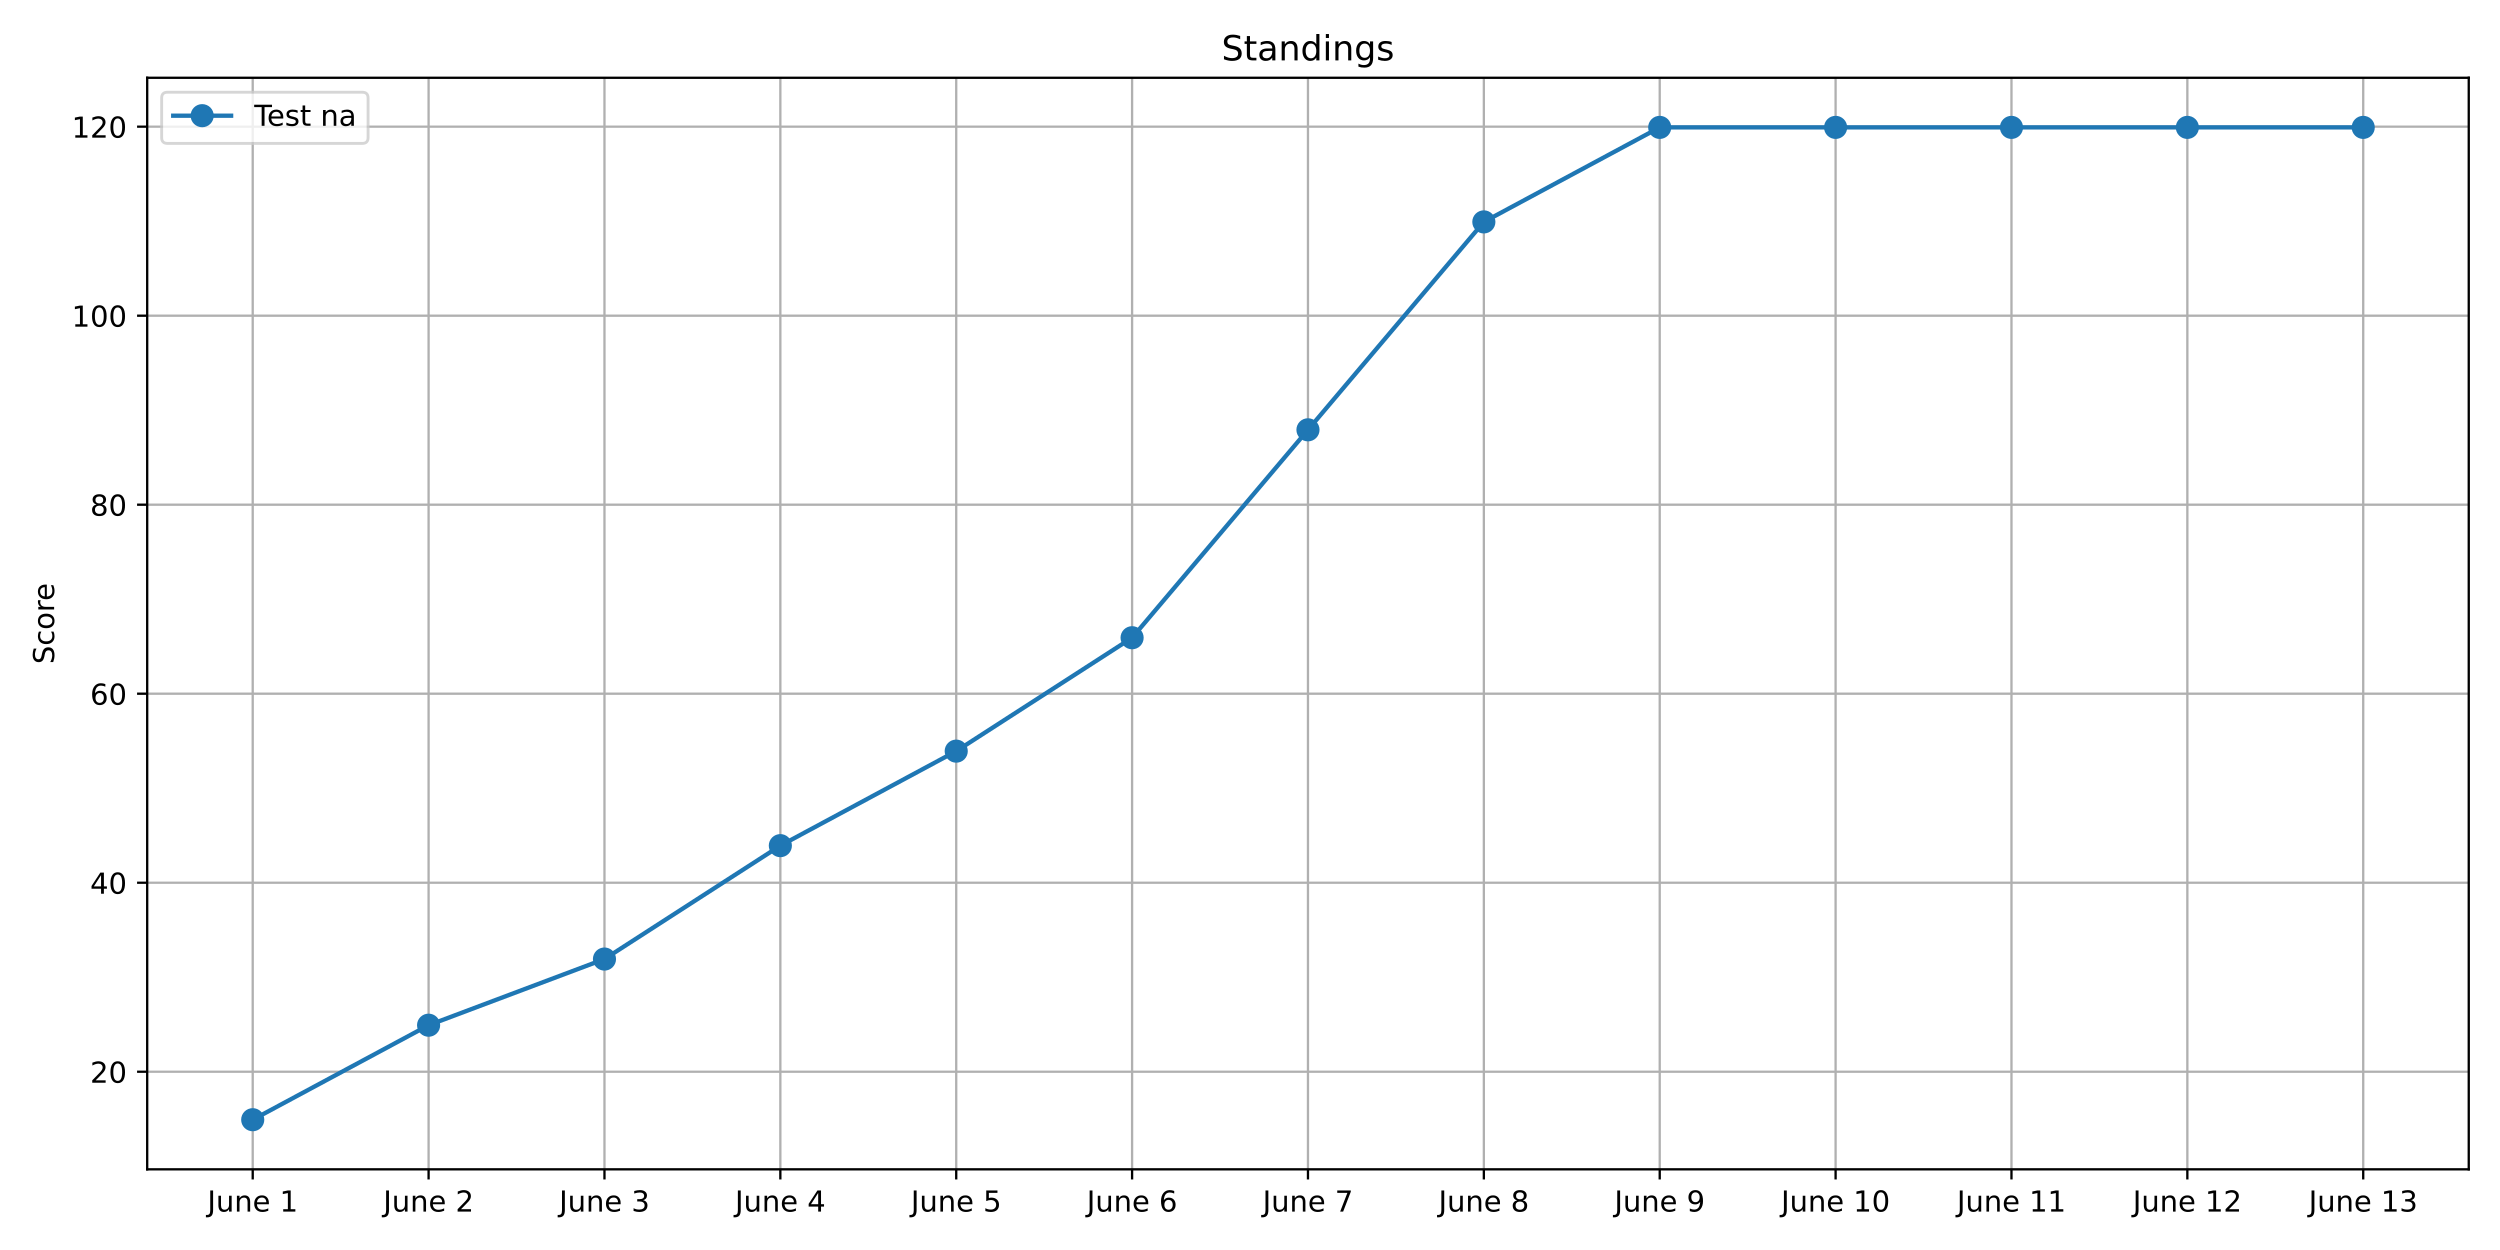
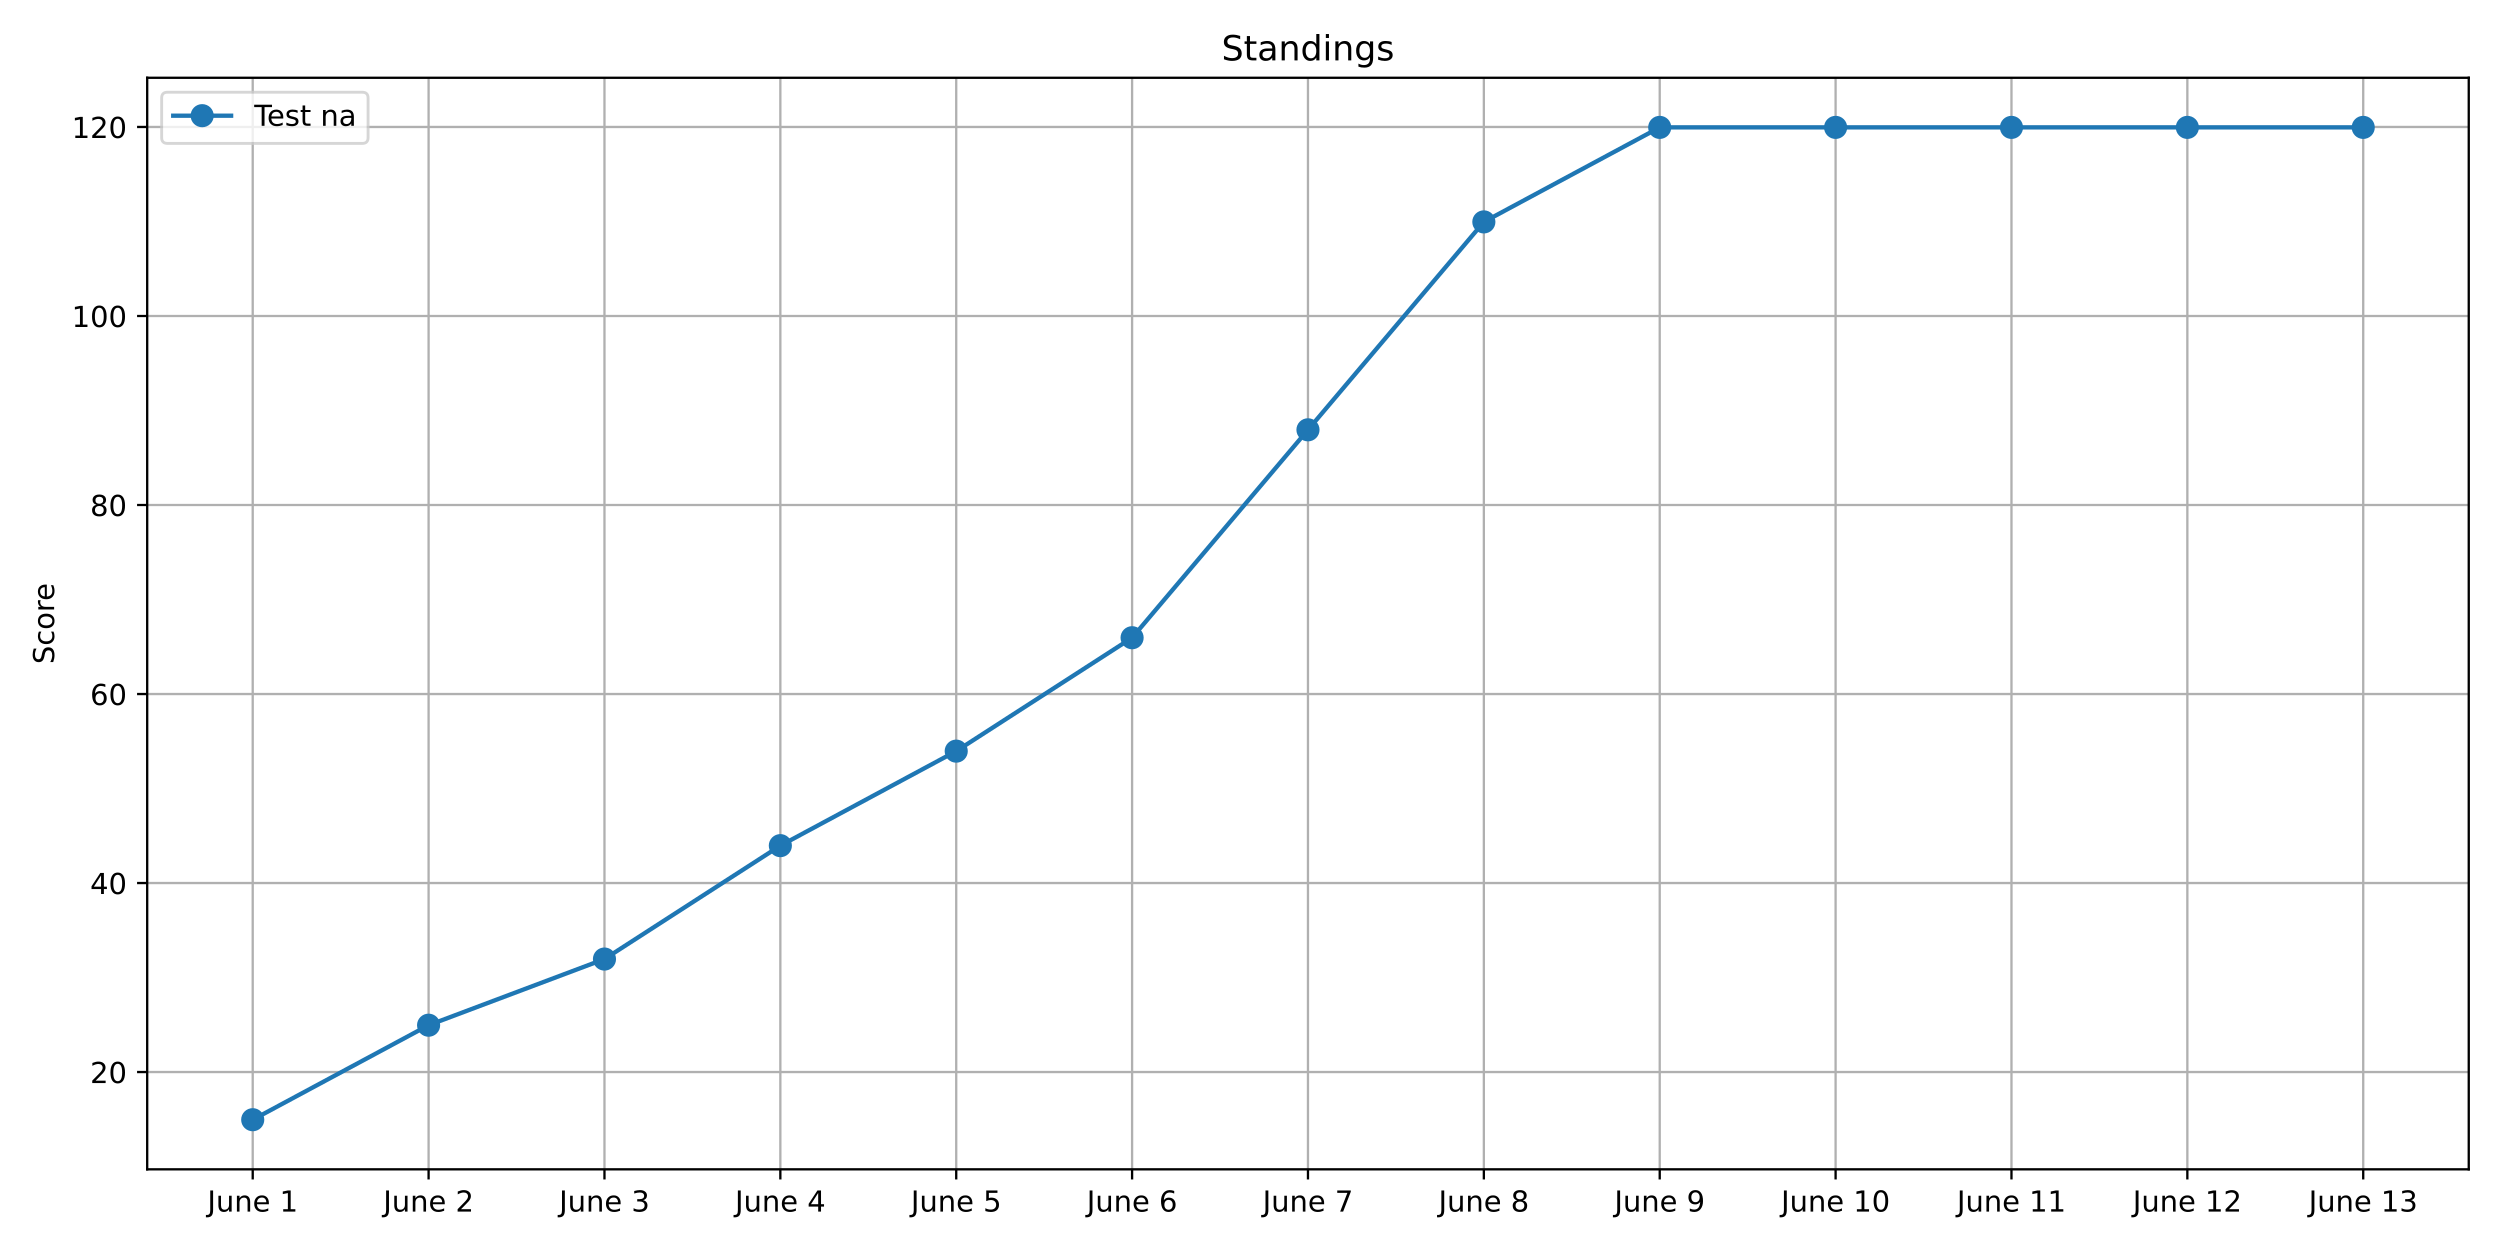
<svg xmlns="http://www.w3.org/2000/svg" xmlns:xlink="http://www.w3.org/1999/xlink" width="864pt" height="432pt" viewBox="0 0 864 432" version="1.1">
  <defs>
    <style type="text/css">*{stroke-linejoin: round; stroke-linecap: butt}</style>
  </defs>
  <g id="figure_1">
    <g id="patch_1">
      <path d="M 0 432  L 864 432  L 864 0  L 0 0  z " style="fill: #ffffff" />
    </g>
    <g id="axes_1">
      <g id="patch_2">
        <path d="M 50.87 404.12  L 853.2 404.12  L 853.2 26.88  L 50.87 26.88  z " style="fill: #ffffff" />
      </g>
      <g id="matplotlib.axis_1">
        <g id="xtick_1">
          <g id="line2d_1">
-             <path d="M 87.34 404.12  L 87.34 26.88  " clip-path="url(#pe05f215c64)" style="fill: none; stroke: #b0b0b0; stroke-width: 0.8; stroke-linecap: square" />
+             <path d="M 87.34 404.12  L 87.34 26.88  " clip-path="url(#pd1bcf8868e)" style="fill: none; stroke: #b0b0b0; stroke-width: 0.8; stroke-linecap: square" />
          </g>
          <g id="line2d_2">
            <defs>
-               <path id="m9236221143" d="M 0 0  L 0 3.5  " style="stroke: #000000; stroke-width: 0.8" />
+               <path id="mc93bcc3c33" d="M 0 0  L 0 3.5  " style="stroke: #000000; stroke-width: 0.8" />
            </defs>
            <g>
-               <use xlink:href="#m9236221143" x="87.34" y="404.12" style="stroke: #000000; stroke-width: 0.8" />
+               <use xlink:href="#mc93bcc3c33" x="87.34" y="404.12" style="stroke: #000000; stroke-width: 0.8" />
            </g>
          </g>
          <g id="text_1">
            <g transform="translate(71.68017 418.7184) scale(0.1 -0.1)">
              <defs>
                <path id="DejaVuSans-4a" d="M 628 4666  L 1259 4666  L 1259 325  Q 1259 -519 939 -900  Q 619 -1281 -91 -1281  L -331 -1281  L -331 -750  L -134 -750  Q 284 -750 456 -515  Q 628 -281 628 325  L 628 4666  z " transform="scale(0.015625)" />
                <path id="DejaVuSans-75" d="M 544 1381  L 544 3500  L 1119 3500  L 1119 1403  Q 1119 906 1312 657  Q 1506 409 1894 409  Q 2359 409 2629 706  Q 2900 1003 2900 1516  L 2900 3500  L 3475 3500  L 3475 0  L 2900 0  L 2900 538  Q 2691 219 2414 64  Q 2138 -91 1772 -91  Q 1169 -91 856 284  Q 544 659 544 1381  z M 1991 3584  L 1991 3584  z " transform="scale(0.015625)" />
                <path id="DejaVuSans-6e" d="M 3513 2113  L 3513 0  L 2938 0  L 2938 2094  Q 2938 2591 2744 2837  Q 2550 3084 2163 3084  Q 1697 3084 1428 2787  Q 1159 2491 1159 1978  L 1159 0  L 581 0  L 581 3500  L 1159 3500  L 1159 2956  Q 1366 3272 1645 3428  Q 1925 3584 2291 3584  Q 2894 3584 3203 3211  Q 3513 2838 3513 2113  z " transform="scale(0.015625)" />
                <path id="DejaVuSans-65" d="M 3597 1894  L 3597 1613  L 953 1613  Q 991 1019 1311 708  Q 1631 397 2203 397  Q 2534 397 2845 478  Q 3156 559 3463 722  L 3463 178  Q 3153 47 2828 -22  Q 2503 -91 2169 -91  Q 1331 -91 842 396  Q 353 884 353 1716  Q 353 2575 817 3079  Q 1281 3584 2069 3584  Q 2775 3584 3186 3129  Q 3597 2675 3597 1894  z M 3022 2063  Q 3016 2534 2758 2815  Q 2500 3097 2075 3097  Q 1594 3097 1305 2825  Q 1016 2553 972 2059  L 3022 2063  z " transform="scale(0.015625)" />
                <path id="DejaVuSans-20" transform="scale(0.015625)" />
                <path id="DejaVuSans-31" d="M 794 531  L 1825 531  L 1825 4091  L 703 3866  L 703 4441  L 1819 4666  L 2450 4666  L 2450 531  L 3481 531  L 3481 0  L 794 0  L 794 531  z " transform="scale(0.015625)" />
              </defs>
              <use xlink:href="#DejaVuSans-4a" />
              <use xlink:href="#DejaVuSans-75" x="29.492" />
              <use xlink:href="#DejaVuSans-6e" x="92.871" />
              <use xlink:href="#DejaVuSans-65" x="156.25" />
              <use xlink:href="#DejaVuSans-20" x="217.773" />
              <use xlink:href="#DejaVuSans-31" x="249.561" />
            </g>
          </g>
        </g>
        <g id="xtick_2">
          <g id="line2d_3">
-             <path d="M 148.122 404.12  L 148.122 26.88  " clip-path="url(#pe05f215c64)" style="fill: none; stroke: #b0b0b0; stroke-width: 0.8; stroke-linecap: square" />
+             <path d="M 148.122 404.12  L 148.122 26.88  " clip-path="url(#pd1bcf8868e)" style="fill: none; stroke: #b0b0b0; stroke-width: 0.8; stroke-linecap: square" />
          </g>
          <g id="line2d_4">
            <g>
-               <use xlink:href="#m9236221143" x="148.122" y="404.12" style="stroke: #000000; stroke-width: 0.8" />
+               <use xlink:href="#mc93bcc3c33" x="148.122" y="404.12" style="stroke: #000000; stroke-width: 0.8" />
            </g>
          </g>
          <g id="text_2">
            <g transform="translate(132.4627 418.7184) scale(0.1 -0.1)">
              <defs>
                <path id="DejaVuSans-32" d="M 1228 531  L 3431 531  L 3431 0  L 469 0  L 469 531  Q 828 903 1448 1529  Q 2069 2156 2228 2338  Q 2531 2678 2651 2914  Q 2772 3150 2772 3378  Q 2772 3750 2511 3984  Q 2250 4219 1831 4219  Q 1534 4219 1204 4116  Q 875 4013 500 3803  L 500 4441  Q 881 4594 1212 4672  Q 1544 4750 1819 4750  Q 2544 4750 2975 4387  Q 3406 4025 3406 3419  Q 3406 3131 3298 2873  Q 3191 2616 2906 2266  Q 2828 2175 2409 1742  Q 1991 1309 1228 531  z " transform="scale(0.015625)" />
              </defs>
              <use xlink:href="#DejaVuSans-4a" />
              <use xlink:href="#DejaVuSans-75" x="29.492" />
              <use xlink:href="#DejaVuSans-6e" x="92.871" />
              <use xlink:href="#DejaVuSans-65" x="156.25" />
              <use xlink:href="#DejaVuSans-20" x="217.773" />
              <use xlink:href="#DejaVuSans-32" x="249.561" />
            </g>
          </g>
        </g>
        <g id="xtick_3">
          <g id="line2d_5">
-             <path d="M 208.905 404.12  L 208.905 26.88  " clip-path="url(#pe05f215c64)" style="fill: none; stroke: #b0b0b0; stroke-width: 0.8; stroke-linecap: square" />
+             <path d="M 208.905 404.12  L 208.905 26.88  " clip-path="url(#pd1bcf8868e)" style="fill: none; stroke: #b0b0b0; stroke-width: 0.8; stroke-linecap: square" />
          </g>
          <g id="line2d_6">
            <g>
-               <use xlink:href="#m9236221143" x="208.905" y="404.12" style="stroke: #000000; stroke-width: 0.8" />
+               <use xlink:href="#mc93bcc3c33" x="208.905" y="404.12" style="stroke: #000000; stroke-width: 0.8" />
            </g>
          </g>
          <g id="text_3">
            <g transform="translate(193.2453 418.7184) scale(0.1 -0.1)">
              <defs>
                <path id="DejaVuSans-33" d="M 2597 2516  Q 3050 2419 3304 2112  Q 3559 1806 3559 1356  Q 3559 666 3084 287  Q 2609 -91 1734 -91  Q 1441 -91 1130 -33  Q 819 25 488 141  L 488 750  Q 750 597 1062 519  Q 1375 441 1716 441  Q 2309 441 2620 675  Q 2931 909 2931 1356  Q 2931 1769 2642 2001  Q 2353 2234 1838 2234  L 1294 2234  L 1294 2753  L 1863 2753  Q 2328 2753 2575 2939  Q 2822 3125 2822 3475  Q 2822 3834 2567 4026  Q 2313 4219 1838 4219  Q 1578 4219 1281 4162  Q 984 4106 628 3988  L 628 4550  Q 988 4650 1302 4700  Q 1616 4750 1894 4750  Q 2613 4750 3031 4423  Q 3450 4097 3450 3541  Q 3450 3153 3228 2886  Q 3006 2619 2597 2516  z " transform="scale(0.015625)" />
              </defs>
              <use xlink:href="#DejaVuSans-4a" />
              <use xlink:href="#DejaVuSans-75" x="29.492" />
              <use xlink:href="#DejaVuSans-6e" x="92.871" />
              <use xlink:href="#DejaVuSans-65" x="156.25" />
              <use xlink:href="#DejaVuSans-20" x="217.773" />
              <use xlink:href="#DejaVuSans-33" x="249.561" />
            </g>
          </g>
        </g>
        <g id="xtick_4">
          <g id="line2d_7">
-             <path d="M 269.687 404.12  L 269.687 26.88  " clip-path="url(#pe05f215c64)" style="fill: none; stroke: #b0b0b0; stroke-width: 0.8; stroke-linecap: square" />
+             <path d="M 269.687 404.12  L 269.687 26.88  " clip-path="url(#pd1bcf8868e)" style="fill: none; stroke: #b0b0b0; stroke-width: 0.8; stroke-linecap: square" />
          </g>
          <g id="line2d_8">
            <g>
-               <use xlink:href="#m9236221143" x="269.687" y="404.12" style="stroke: #000000; stroke-width: 0.8" />
+               <use xlink:href="#mc93bcc3c33" x="269.687" y="404.12" style="stroke: #000000; stroke-width: 0.8" />
            </g>
          </g>
          <g id="text_4">
            <g transform="translate(254.0279 418.7184) scale(0.1 -0.1)">
              <defs>
                <path id="DejaVuSans-34" d="M 2419 4116  L 825 1625  L 2419 1625  L 2419 4116  z M 2253 4666  L 3047 4666  L 3047 1625  L 3713 1625  L 3713 1100  L 3047 1100  L 3047 0  L 2419 0  L 2419 1100  L 313 1100  L 313 1709  L 2253 4666  z " transform="scale(0.015625)" />
              </defs>
              <use xlink:href="#DejaVuSans-4a" />
              <use xlink:href="#DejaVuSans-75" x="29.492" />
              <use xlink:href="#DejaVuSans-6e" x="92.871" />
              <use xlink:href="#DejaVuSans-65" x="156.25" />
              <use xlink:href="#DejaVuSans-20" x="217.773" />
              <use xlink:href="#DejaVuSans-34" x="249.561" />
            </g>
          </g>
        </g>
        <g id="xtick_5">
          <g id="line2d_9">
-             <path d="M 330.47 404.12  L 330.47 26.88  " clip-path="url(#pe05f215c64)" style="fill: none; stroke: #b0b0b0; stroke-width: 0.8; stroke-linecap: square" />
+             <path d="M 330.47 404.12  L 330.47 26.88  " clip-path="url(#pd1bcf8868e)" style="fill: none; stroke: #b0b0b0; stroke-width: 0.8; stroke-linecap: square" />
          </g>
          <g id="line2d_10">
            <g>
-               <use xlink:href="#m9236221143" x="330.47" y="404.12" style="stroke: #000000; stroke-width: 0.8" />
+               <use xlink:href="#mc93bcc3c33" x="330.47" y="404.12" style="stroke: #000000; stroke-width: 0.8" />
            </g>
          </g>
          <g id="text_5">
            <g transform="translate(314.8105 418.7184) scale(0.1 -0.1)">
              <defs>
                <path id="DejaVuSans-35" d="M 691 4666  L 3169 4666  L 3169 4134  L 1269 4134  L 1269 2991  Q 1406 3038 1543 3061  Q 1681 3084 1819 3084  Q 2600 3084 3056 2656  Q 3513 2228 3513 1497  Q 3513 744 3044 326  Q 2575 -91 1722 -91  Q 1428 -91 1123 -41  Q 819 9 494 109  L 494 744  Q 775 591 1075 516  Q 1375 441 1709 441  Q 2250 441 2565 725  Q 2881 1009 2881 1497  Q 2881 1984 2565 2268  Q 2250 2553 1709 2553  Q 1456 2553 1204 2497  Q 953 2441 691 2322  L 691 4666  z " transform="scale(0.015625)" />
              </defs>
              <use xlink:href="#DejaVuSans-4a" />
              <use xlink:href="#DejaVuSans-75" x="29.492" />
              <use xlink:href="#DejaVuSans-6e" x="92.871" />
              <use xlink:href="#DejaVuSans-65" x="156.25" />
              <use xlink:href="#DejaVuSans-20" x="217.773" />
              <use xlink:href="#DejaVuSans-35" x="249.561" />
            </g>
          </g>
        </g>
        <g id="xtick_6">
          <g id="line2d_11">
-             <path d="M 391.252 404.12  L 391.252 26.88  " clip-path="url(#pe05f215c64)" style="fill: none; stroke: #b0b0b0; stroke-width: 0.8; stroke-linecap: square" />
+             <path d="M 391.252 404.12  L 391.252 26.88  " clip-path="url(#pd1bcf8868e)" style="fill: none; stroke: #b0b0b0; stroke-width: 0.8; stroke-linecap: square" />
          </g>
          <g id="line2d_12">
            <g>
-               <use xlink:href="#m9236221143" x="391.252" y="404.12" style="stroke: #000000; stroke-width: 0.8" />
+               <use xlink:href="#mc93bcc3c33" x="391.252" y="404.12" style="stroke: #000000; stroke-width: 0.8" />
            </g>
          </g>
          <g id="text_6">
            <g transform="translate(375.593 418.7184) scale(0.1 -0.1)">
              <defs>
                <path id="DejaVuSans-36" d="M 2113 2584  Q 1688 2584 1439 2293  Q 1191 2003 1191 1497  Q 1191 994 1439 701  Q 1688 409 2113 409  Q 2538 409 2786 701  Q 3034 994 3034 1497  Q 3034 2003 2786 2293  Q 2538 2584 2113 2584  z M 3366 4563  L 3366 3988  Q 3128 4100 2886 4159  Q 2644 4219 2406 4219  Q 1781 4219 1451 3797  Q 1122 3375 1075 2522  Q 1259 2794 1537 2939  Q 1816 3084 2150 3084  Q 2853 3084 3261 2657  Q 3669 2231 3669 1497  Q 3669 778 3244 343  Q 2819 -91 2113 -91  Q 1303 -91 875 529  Q 447 1150 447 2328  Q 447 3434 972 4092  Q 1497 4750 2381 4750  Q 2619 4750 2861 4703  Q 3103 4656 3366 4563  z " transform="scale(0.015625)" />
              </defs>
              <use xlink:href="#DejaVuSans-4a" />
              <use xlink:href="#DejaVuSans-75" x="29.492" />
              <use xlink:href="#DejaVuSans-6e" x="92.871" />
              <use xlink:href="#DejaVuSans-65" x="156.25" />
              <use xlink:href="#DejaVuSans-20" x="217.773" />
              <use xlink:href="#DejaVuSans-36" x="249.561" />
            </g>
          </g>
        </g>
        <g id="xtick_7">
          <g id="line2d_13">
-             <path d="M 452.035 404.12  L 452.035 26.88  " clip-path="url(#pe05f215c64)" style="fill: none; stroke: #b0b0b0; stroke-width: 0.8; stroke-linecap: square" />
+             <path d="M 452.035 404.12  L 452.035 26.88  " clip-path="url(#pd1bcf8868e)" style="fill: none; stroke: #b0b0b0; stroke-width: 0.8; stroke-linecap: square" />
          </g>
          <g id="line2d_14">
            <g>
-               <use xlink:href="#m9236221143" x="452.035" y="404.12" style="stroke: #000000; stroke-width: 0.8" />
+               <use xlink:href="#mc93bcc3c33" x="452.035" y="404.12" style="stroke: #000000; stroke-width: 0.8" />
            </g>
          </g>
          <g id="text_7">
            <g transform="translate(436.3756 418.7184) scale(0.1 -0.1)">
              <defs>
                <path id="DejaVuSans-37" d="M 525 4666  L 3525 4666  L 3525 4397  L 1831 0  L 1172 0  L 2766 4134  L 525 4134  L 525 4666  z " transform="scale(0.015625)" />
              </defs>
              <use xlink:href="#DejaVuSans-4a" />
              <use xlink:href="#DejaVuSans-75" x="29.492" />
              <use xlink:href="#DejaVuSans-6e" x="92.871" />
              <use xlink:href="#DejaVuSans-65" x="156.25" />
              <use xlink:href="#DejaVuSans-20" x="217.773" />
              <use xlink:href="#DejaVuSans-37" x="249.561" />
            </g>
          </g>
        </g>
        <g id="xtick_8">
          <g id="line2d_15">
-             <path d="M 512.818 404.12  L 512.818 26.88  " clip-path="url(#pe05f215c64)" style="fill: none; stroke: #b0b0b0; stroke-width: 0.8; stroke-linecap: square" />
+             <path d="M 512.818 404.12  L 512.818 26.88  " clip-path="url(#pd1bcf8868e)" style="fill: none; stroke: #b0b0b0; stroke-width: 0.8; stroke-linecap: square" />
          </g>
          <g id="line2d_16">
            <g>
-               <use xlink:href="#m9236221143" x="512.818" y="404.12" style="stroke: #000000; stroke-width: 0.8" />
+               <use xlink:href="#mc93bcc3c33" x="512.818" y="404.12" style="stroke: #000000; stroke-width: 0.8" />
            </g>
          </g>
          <g id="text_8">
            <g transform="translate(497.1582 418.7184) scale(0.1 -0.1)">
              <defs>
                <path id="DejaVuSans-38" d="M 2034 2216  Q 1584 2216 1326 1975  Q 1069 1734 1069 1313  Q 1069 891 1326 650  Q 1584 409 2034 409  Q 2484 409 2743 651  Q 3003 894 3003 1313  Q 3003 1734 2745 1975  Q 2488 2216 2034 2216  z M 1403 2484  Q 997 2584 770 2862  Q 544 3141 544 3541  Q 544 4100 942 4425  Q 1341 4750 2034 4750  Q 2731 4750 3128 4425  Q 3525 4100 3525 3541  Q 3525 3141 3298 2862  Q 3072 2584 2669 2484  Q 3125 2378 3379 2068  Q 3634 1759 3634 1313  Q 3634 634 3220 271  Q 2806 -91 2034 -91  Q 1263 -91 848 271  Q 434 634 434 1313  Q 434 1759 690 2068  Q 947 2378 1403 2484  z M 1172 3481  Q 1172 3119 1398 2916  Q 1625 2713 2034 2713  Q 2441 2713 2670 2916  Q 2900 3119 2900 3481  Q 2900 3844 2670 4047  Q 2441 4250 2034 4250  Q 1625 4250 1398 4047  Q 1172 3844 1172 3481  z " transform="scale(0.015625)" />
              </defs>
              <use xlink:href="#DejaVuSans-4a" />
              <use xlink:href="#DejaVuSans-75" x="29.492" />
              <use xlink:href="#DejaVuSans-6e" x="92.871" />
              <use xlink:href="#DejaVuSans-65" x="156.25" />
              <use xlink:href="#DejaVuSans-20" x="217.773" />
              <use xlink:href="#DejaVuSans-38" x="249.561" />
            </g>
          </g>
        </g>
        <g id="xtick_9">
          <g id="line2d_17">
-             <path d="M 573.6 404.12  L 573.6 26.88  " clip-path="url(#pe05f215c64)" style="fill: none; stroke: #b0b0b0; stroke-width: 0.8; stroke-linecap: square" />
+             <path d="M 573.6 404.12  L 573.6 26.88  " clip-path="url(#pd1bcf8868e)" style="fill: none; stroke: #b0b0b0; stroke-width: 0.8; stroke-linecap: square" />
          </g>
          <g id="line2d_18">
            <g>
-               <use xlink:href="#m9236221143" x="573.6" y="404.12" style="stroke: #000000; stroke-width: 0.8" />
+               <use xlink:href="#mc93bcc3c33" x="573.6" y="404.12" style="stroke: #000000; stroke-width: 0.8" />
            </g>
          </g>
          <g id="text_9">
            <g transform="translate(557.9408 418.7184) scale(0.1 -0.1)">
              <defs>
                <path id="DejaVuSans-39" d="M 703 97  L 703 672  Q 941 559 1184 500  Q 1428 441 1663 441  Q 2288 441 2617 861  Q 2947 1281 2994 2138  Q 2813 1869 2534 1725  Q 2256 1581 1919 1581  Q 1219 1581 811 2004  Q 403 2428 403 3163  Q 403 3881 828 4315  Q 1253 4750 1959 4750  Q 2769 4750 3195 4129  Q 3622 3509 3622 2328  Q 3622 1225 3098 567  Q 2575 -91 1691 -91  Q 1453 -91 1209 -44  Q 966 3 703 97  z M 1959 2075  Q 2384 2075 2632 2365  Q 2881 2656 2881 3163  Q 2881 3666 2632 3958  Q 2384 4250 1959 4250  Q 1534 4250 1286 3958  Q 1038 3666 1038 3163  Q 1038 2656 1286 2365  Q 1534 2075 1959 2075  z " transform="scale(0.015625)" />
              </defs>
              <use xlink:href="#DejaVuSans-4a" />
              <use xlink:href="#DejaVuSans-75" x="29.492" />
              <use xlink:href="#DejaVuSans-6e" x="92.871" />
              <use xlink:href="#DejaVuSans-65" x="156.25" />
              <use xlink:href="#DejaVuSans-20" x="217.773" />
              <use xlink:href="#DejaVuSans-39" x="249.561" />
            </g>
          </g>
        </g>
        <g id="xtick_10">
          <g id="line2d_19">
-             <path d="M 634.383 404.12  L 634.383 26.88  " clip-path="url(#pe05f215c64)" style="fill: none; stroke: #b0b0b0; stroke-width: 0.8; stroke-linecap: square" />
+             <path d="M 634.383 404.12  L 634.383 26.88  " clip-path="url(#pd1bcf8868e)" style="fill: none; stroke: #b0b0b0; stroke-width: 0.8; stroke-linecap: square" />
          </g>
          <g id="line2d_20">
            <g>
-               <use xlink:href="#m9236221143" x="634.383" y="404.12" style="stroke: #000000; stroke-width: 0.8" />
+               <use xlink:href="#mc93bcc3c33" x="634.383" y="404.12" style="stroke: #000000; stroke-width: 0.8" />
            </g>
          </g>
          <g id="text_10">
            <g transform="translate(615.5421 418.7184) scale(0.1 -0.1)">
              <defs>
                <path id="DejaVuSans-30" d="M 2034 4250  Q 1547 4250 1301 3770  Q 1056 3291 1056 2328  Q 1056 1369 1301 889  Q 1547 409 2034 409  Q 2525 409 2770 889  Q 3016 1369 3016 2328  Q 3016 3291 2770 3770  Q 2525 4250 2034 4250  z M 2034 4750  Q 2819 4750 3233 4129  Q 3647 3509 3647 2328  Q 3647 1150 3233 529  Q 2819 -91 2034 -91  Q 1250 -91 836 529  Q 422 1150 422 2328  Q 422 3509 836 4129  Q 1250 4750 2034 4750  z " transform="scale(0.015625)" />
              </defs>
              <use xlink:href="#DejaVuSans-4a" />
              <use xlink:href="#DejaVuSans-75" x="29.492" />
              <use xlink:href="#DejaVuSans-6e" x="92.871" />
              <use xlink:href="#DejaVuSans-65" x="156.25" />
              <use xlink:href="#DejaVuSans-20" x="217.773" />
              <use xlink:href="#DejaVuSans-31" x="249.561" />
              <use xlink:href="#DejaVuSans-30" x="313.184" />
            </g>
          </g>
        </g>
        <g id="xtick_11">
          <g id="line2d_21">
-             <path d="M 695.165 404.12  L 695.165 26.88  " clip-path="url(#pe05f215c64)" style="fill: none; stroke: #b0b0b0; stroke-width: 0.8; stroke-linecap: square" />
+             <path d="M 695.165 404.12  L 695.165 26.88  " clip-path="url(#pd1bcf8868e)" style="fill: none; stroke: #b0b0b0; stroke-width: 0.8; stroke-linecap: square" />
          </g>
          <g id="line2d_22">
            <g>
-               <use xlink:href="#m9236221143" x="695.165" y="404.12" style="stroke: #000000; stroke-width: 0.8" />
+               <use xlink:href="#mc93bcc3c33" x="695.165" y="404.12" style="stroke: #000000; stroke-width: 0.8" />
            </g>
          </g>
          <g id="text_11">
            <g transform="translate(676.3247 418.7184) scale(0.1 -0.1)">
              <use xlink:href="#DejaVuSans-4a" />
              <use xlink:href="#DejaVuSans-75" x="29.492" />
              <use xlink:href="#DejaVuSans-6e" x="92.871" />
              <use xlink:href="#DejaVuSans-65" x="156.25" />
              <use xlink:href="#DejaVuSans-20" x="217.773" />
              <use xlink:href="#DejaVuSans-31" x="249.561" />
              <use xlink:href="#DejaVuSans-31" x="313.184" />
            </g>
          </g>
        </g>
        <g id="xtick_12">
          <g id="line2d_23">
-             <path d="M 755.948 404.12  L 755.948 26.88  " clip-path="url(#pe05f215c64)" style="fill: none; stroke: #b0b0b0; stroke-width: 0.8; stroke-linecap: square" />
+             <path d="M 755.948 404.12  L 755.948 26.88  " clip-path="url(#pd1bcf8868e)" style="fill: none; stroke: #b0b0b0; stroke-width: 0.8; stroke-linecap: square" />
          </g>
          <g id="line2d_24">
            <g>
-               <use xlink:href="#m9236221143" x="755.948" y="404.12" style="stroke: #000000; stroke-width: 0.8" />
+               <use xlink:href="#mc93bcc3c33" x="755.948" y="404.12" style="stroke: #000000; stroke-width: 0.8" />
            </g>
          </g>
          <g id="text_12">
            <g transform="translate(737.1073 418.7184) scale(0.1 -0.1)">
              <use xlink:href="#DejaVuSans-4a" />
              <use xlink:href="#DejaVuSans-75" x="29.492" />
              <use xlink:href="#DejaVuSans-6e" x="92.871" />
              <use xlink:href="#DejaVuSans-65" x="156.25" />
              <use xlink:href="#DejaVuSans-20" x="217.773" />
              <use xlink:href="#DejaVuSans-31" x="249.561" />
              <use xlink:href="#DejaVuSans-32" x="313.184" />
            </g>
          </g>
        </g>
        <g id="xtick_13">
          <g id="line2d_25">
-             <path d="M 816.73 404.12  L 816.73 26.88  " clip-path="url(#pe05f215c64)" style="fill: none; stroke: #b0b0b0; stroke-width: 0.8; stroke-linecap: square" />
+             <path d="M 816.73 404.12  L 816.73 26.88  " clip-path="url(#pd1bcf8868e)" style="fill: none; stroke: #b0b0b0; stroke-width: 0.8; stroke-linecap: square" />
          </g>
          <g id="line2d_26">
            <g>
-               <use xlink:href="#m9236221143" x="816.73" y="404.12" style="stroke: #000000; stroke-width: 0.8" />
+               <use xlink:href="#mc93bcc3c33" x="816.73" y="404.12" style="stroke: #000000; stroke-width: 0.8" />
            </g>
          </g>
          <g id="text_13">
            <g transform="translate(797.8898 418.7184) scale(0.1 -0.1)">
              <use xlink:href="#DejaVuSans-4a" />
              <use xlink:href="#DejaVuSans-75" x="29.492" />
              <use xlink:href="#DejaVuSans-6e" x="92.871" />
              <use xlink:href="#DejaVuSans-65" x="156.25" />
              <use xlink:href="#DejaVuSans-20" x="217.773" />
              <use xlink:href="#DejaVuSans-31" x="249.561" />
              <use xlink:href="#DejaVuSans-33" x="313.184" />
            </g>
          </g>
        </g>
      </g>
      <g id="matplotlib.axis_2">
        <g id="ytick_1">
          <g id="line2d_27">
-             <path d="M 50.87 370.394  L 853.2 370.394  " clip-path="url(#pe05f215c64)" style="fill: none; stroke: #b0b0b0; stroke-width: 0.8; stroke-linecap: square" />
+             <path d="M 50.87 370.5  L 853.2 370.5  " clip-path="url(#pd1bcf8868e)" style="fill: none; stroke: #b0b0b0; stroke-width: 0.8; stroke-linecap: square" />
          </g>
          <g id="line2d_28">
            <defs>
-               <path id="m6eb325d5ad" d="M 0 0  L -3.5 0  " style="stroke: #000000; stroke-width: 0.8" />
+               <path id="mb11e07a86c" d="M 0 0  L -3.5 0  " style="stroke: #000000; stroke-width: 0.8" />
            </defs>
            <g>
-               <use xlink:href="#m6eb325d5ad" x="50.87" y="370.394" style="stroke: #000000; stroke-width: 0.8" />
+               <use xlink:href="#mb11e07a86c" x="50.87" y="370.5" style="stroke: #000000; stroke-width: 0.8" />
            </g>
          </g>
          <g id="text_14">
-             <g transform="translate(31.145 374.1929) scale(0.1 -0.1)">
+             <g transform="translate(31.145 374.2995) scale(0.1 -0.1)">
              <use xlink:href="#DejaVuSans-32" />
              <use xlink:href="#DejaVuSans-30" x="63.623" />
            </g>
          </g>
        </g>
        <g id="ytick_2">
          <g id="line2d_29">
-             <path d="M 50.87 305.071  L 853.2 305.071  " clip-path="url(#pe05f215c64)" style="fill: none; stroke: #b0b0b0; stroke-width: 0.8; stroke-linecap: square" />
+             <path d="M 50.87 305.177  L 853.2 305.177  " clip-path="url(#pd1bcf8868e)" style="fill: none; stroke: #b0b0b0; stroke-width: 0.8; stroke-linecap: square" />
          </g>
          <g id="line2d_30">
            <g>
-               <use xlink:href="#m6eb325d5ad" x="50.87" y="305.071" style="stroke: #000000; stroke-width: 0.8" />
+               <use xlink:href="#mb11e07a86c" x="50.87" y="305.177" style="stroke: #000000; stroke-width: 0.8" />
            </g>
          </g>
          <g id="text_15">
-             <g transform="translate(31.145 308.87) scale(0.1 -0.1)">
+             <g transform="translate(31.145 308.9765) scale(0.1 -0.1)">
              <use xlink:href="#DejaVuSans-34" />
              <use xlink:href="#DejaVuSans-30" x="63.623" />
            </g>
          </g>
        </g>
        <g id="ytick_3">
          <g id="line2d_31">
-             <path d="M 50.87 239.748  L 853.2 239.748  " clip-path="url(#pe05f215c64)" style="fill: none; stroke: #b0b0b0; stroke-width: 0.8; stroke-linecap: square" />
+             <path d="M 50.87 239.854  L 853.2 239.854  " clip-path="url(#pd1bcf8868e)" style="fill: none; stroke: #b0b0b0; stroke-width: 0.8; stroke-linecap: square" />
          </g>
          <g id="line2d_32">
            <g>
-               <use xlink:href="#m6eb325d5ad" x="50.87" y="239.748" style="stroke: #000000; stroke-width: 0.8" />
+               <use xlink:href="#mb11e07a86c" x="50.87" y="239.854" style="stroke: #000000; stroke-width: 0.8" />
            </g>
          </g>
          <g id="text_16">
-             <g transform="translate(31.145 243.547) scale(0.1 -0.1)">
+             <g transform="translate(31.145 243.6536) scale(0.1 -0.1)">
              <use xlink:href="#DejaVuSans-36" />
              <use xlink:href="#DejaVuSans-30" x="63.623" />
            </g>
          </g>
        </g>
        <g id="ytick_4">
          <g id="line2d_33">
-             <path d="M 50.87 174.425  L 853.2 174.425  " clip-path="url(#pe05f215c64)" style="fill: none; stroke: #b0b0b0; stroke-width: 0.8; stroke-linecap: square" />
+             <path d="M 50.87 174.531  L 853.2 174.531  " clip-path="url(#pd1bcf8868e)" style="fill: none; stroke: #b0b0b0; stroke-width: 0.8; stroke-linecap: square" />
          </g>
          <g id="line2d_34">
            <g>
-               <use xlink:href="#m6eb325d5ad" x="50.87" y="174.425" style="stroke: #000000; stroke-width: 0.8" />
+               <use xlink:href="#mb11e07a86c" x="50.87" y="174.531" style="stroke: #000000; stroke-width: 0.8" />
            </g>
          </g>
          <g id="text_17">
-             <g transform="translate(31.145 178.2241) scale(0.1 -0.1)">
+             <g transform="translate(31.145 178.3306) scale(0.1 -0.1)">
              <use xlink:href="#DejaVuSans-38" />
              <use xlink:href="#DejaVuSans-30" x="63.623" />
            </g>
          </g>
        </g>
        <g id="ytick_5">
          <g id="line2d_35">
-             <path d="M 50.87 109.102  L 853.2 109.102  " clip-path="url(#pe05f215c64)" style="fill: none; stroke: #b0b0b0; stroke-width: 0.8; stroke-linecap: square" />
+             <path d="M 50.87 109.208  L 853.2 109.208  " clip-path="url(#pd1bcf8868e)" style="fill: none; stroke: #b0b0b0; stroke-width: 0.8; stroke-linecap: square" />
          </g>
          <g id="line2d_36">
            <g>
-               <use xlink:href="#m6eb325d5ad" x="50.87" y="109.102" style="stroke: #000000; stroke-width: 0.8" />
+               <use xlink:href="#mb11e07a86c" x="50.87" y="109.208" style="stroke: #000000; stroke-width: 0.8" />
            </g>
          </g>
          <g id="text_18">
-             <g transform="translate(24.7825 112.9011) scale(0.1 -0.1)">
+             <g transform="translate(24.7825 113.0077) scale(0.1 -0.1)">
              <use xlink:href="#DejaVuSans-31" />
              <use xlink:href="#DejaVuSans-30" x="63.623" />
              <use xlink:href="#DejaVuSans-30" x="127.246" />
            </g>
          </g>
        </g>
        <g id="ytick_6">
          <g id="line2d_37">
-             <path d="M 50.87 43.779  L 853.2 43.779  " clip-path="url(#pe05f215c64)" style="fill: none; stroke: #b0b0b0; stroke-width: 0.8; stroke-linecap: square" />
+             <path d="M 50.87 43.886  L 853.2 43.886  " clip-path="url(#pd1bcf8868e)" style="fill: none; stroke: #b0b0b0; stroke-width: 0.8; stroke-linecap: square" />
          </g>
          <g id="line2d_38">
            <g>
-               <use xlink:href="#m6eb325d5ad" x="50.87" y="43.779" style="stroke: #000000; stroke-width: 0.8" />
+               <use xlink:href="#mb11e07a86c" x="50.87" y="43.886" style="stroke: #000000; stroke-width: 0.8" />
            </g>
          </g>
          <g id="text_19">
-             <g transform="translate(24.7825 47.57818) scale(0.1 -0.1)">
+             <g transform="translate(24.7825 47.68474) scale(0.1 -0.1)">
              <use xlink:href="#DejaVuSans-31" />
              <use xlink:href="#DejaVuSans-32" x="63.623" />
              <use xlink:href="#DejaVuSans-30" x="127.246" />
            </g>
          </g>
        </g>
        <g id="text_20">
          <g transform="translate(18.70281 229.5023) rotate(-90) scale(0.1 -0.1)">
            <defs>
              <path id="DejaVuSans-53" d="M 3425 4513  L 3425 3897  Q 3066 4069 2747 4153  Q 2428 4238 2131 4238  Q 1616 4238 1336 4038  Q 1056 3838 1056 3469  Q 1056 3159 1242 3001  Q 1428 2844 1947 2747  L 2328 2669  Q 3034 2534 3370 2195  Q 3706 1856 3706 1288  Q 3706 609 3251 259  Q 2797 -91 1919 -91  Q 1588 -91 1214 -16  Q 841 59 441 206  L 441 856  Q 825 641 1194 531  Q 1563 422 1919 422  Q 2459 422 2753 634  Q 3047 847 3047 1241  Q 3047 1584 2836 1778  Q 2625 1972 2144 2069  L 1759 2144  Q 1053 2284 737 2584  Q 422 2884 422 3419  Q 422 4038 858 4394  Q 1294 4750 2059 4750  Q 2388 4750 2728 4690  Q 3069 4631 3425 4513  z " transform="scale(0.015625)" />
              <path id="DejaVuSans-63" d="M 3122 3366  L 3122 2828  Q 2878 2963 2633 3030  Q 2388 3097 2138 3097  Q 1578 3097 1268 2742  Q 959 2388 959 1747  Q 959 1106 1268 751  Q 1578 397 2138 397  Q 2388 397 2633 464  Q 2878 531 3122 666  L 3122 134  Q 2881 22 2623 -34  Q 2366 -91 2075 -91  Q 1284 -91 818 406  Q 353 903 353 1747  Q 353 2603 823 3093  Q 1294 3584 2113 3584  Q 2378 3584 2631 3529  Q 2884 3475 3122 3366  z " transform="scale(0.015625)" />
              <path id="DejaVuSans-6f" d="M 1959 3097  Q 1497 3097 1228 2736  Q 959 2375 959 1747  Q 959 1119 1226 758  Q 1494 397 1959 397  Q 2419 397 2687 759  Q 2956 1122 2956 1747  Q 2956 2369 2687 2733  Q 2419 3097 1959 3097  z M 1959 3584  Q 2709 3584 3137 3096  Q 3566 2609 3566 1747  Q 3566 888 3137 398  Q 2709 -91 1959 -91  Q 1206 -91 779 398  Q 353 888 353 1747  Q 353 2609 779 3096  Q 1206 3584 1959 3584  z " transform="scale(0.015625)" />
              <path id="DejaVuSans-72" d="M 2631 2963  Q 2534 3019 2420 3045  Q 2306 3072 2169 3072  Q 1681 3072 1420 2755  Q 1159 2438 1159 1844  L 1159 0  L 581 0  L 581 3500  L 1159 3500  L 1159 2956  Q 1341 3275 1631 3429  Q 1922 3584 2338 3584  Q 2397 3584 2469 3576  Q 2541 3569 2628 3553  L 2631 2963  z " transform="scale(0.015625)" />
            </defs>
            <use xlink:href="#DejaVuSans-53" />
            <use xlink:href="#DejaVuSans-63" x="63.477" />
            <use xlink:href="#DejaVuSans-6f" x="118.457" />
            <use xlink:href="#DejaVuSans-72" x="179.639" />
            <use xlink:href="#DejaVuSans-65" x="218.502" />
          </g>
        </g>
      </g>
      <g id="line2d_39">
-         <path d="M 87.34 386.973  L 148.122 354.311  L 208.905 331.448  L 269.687 292.254  L 330.47 259.593  L 391.252 220.399  L 452.035 148.544  L 512.818 76.689  L 573.6 44.027  L 634.383 44.027  L 695.165 44.027  L 755.948 44.027  L 816.73 44.027  " clip-path="url(#pe05f215c64)" style="fill: none; stroke: #1f77b4; stroke-width: 1.5; stroke-linecap: square" />
+         <path d="M 87.34 386.973  L 148.122 354.311  L 208.905 331.448  L 269.687 292.254  L 330.47 259.593  L 391.252 220.399  L 452.035 148.544  L 512.818 76.689  L 573.6 44.027  L 634.383 44.027  L 695.165 44.027  L 755.948 44.027  L 816.73 44.027  " clip-path="url(#pd1bcf8868e)" style="fill: none; stroke: #1f77b4; stroke-width: 1.5; stroke-linecap: square" />
        <defs>
-           <path id="mf30d3eb396" d="M 0 3.5  C 0.928 3.5 1.819 3.131 2.475 2.475  C 3.131 1.819 3.5 0.928 3.5 0  C 3.5 -0.928 3.131 -1.819 2.475 -2.475  C 1.819 -3.131 0.928 -3.5 0 -3.5  C -0.928 -3.5 -1.819 -3.131 -2.475 -2.475  C -3.131 -1.819 -3.5 -0.928 -3.5 0  C -3.5 0.928 -3.131 1.819 -2.475 2.475  C -1.819 3.131 -0.928 3.5 0 3.5  z " style="stroke: #1f77b4" />
+           <path id="m4cd552980f" d="M 0 3.5  C 0.928 3.5 1.819 3.131 2.475 2.475  C 3.131 1.819 3.5 0.928 3.5 0  C 3.5 -0.928 3.131 -1.819 2.475 -2.475  C 1.819 -3.131 0.928 -3.5 0 -3.5  C -0.928 -3.5 -1.819 -3.131 -2.475 -2.475  C -3.131 -1.819 -3.5 -0.928 -3.5 0  C -3.5 0.928 -3.131 1.819 -2.475 2.475  C -1.819 3.131 -0.928 3.5 0 3.5  z " style="stroke: #1f77b4" />
        </defs>
-         <g clip-path="url(#pe05f215c64)">
-           <use xlink:href="#mf30d3eb396" x="87.34" y="386.973" style="fill: #1f77b4; stroke: #1f77b4" />
-           <use xlink:href="#mf30d3eb396" x="148.122" y="354.311" style="fill: #1f77b4; stroke: #1f77b4" />
-           <use xlink:href="#mf30d3eb396" x="208.905" y="331.448" style="fill: #1f77b4; stroke: #1f77b4" />
-           <use xlink:href="#mf30d3eb396" x="269.687" y="292.254" style="fill: #1f77b4; stroke: #1f77b4" />
-           <use xlink:href="#mf30d3eb396" x="330.47" y="259.593" style="fill: #1f77b4; stroke: #1f77b4" />
-           <use xlink:href="#mf30d3eb396" x="391.252" y="220.399" style="fill: #1f77b4; stroke: #1f77b4" />
-           <use xlink:href="#mf30d3eb396" x="452.035" y="148.544" style="fill: #1f77b4; stroke: #1f77b4" />
-           <use xlink:href="#mf30d3eb396" x="512.818" y="76.689" style="fill: #1f77b4; stroke: #1f77b4" />
-           <use xlink:href="#mf30d3eb396" x="573.6" y="44.027" style="fill: #1f77b4; stroke: #1f77b4" />
-           <use xlink:href="#mf30d3eb396" x="634.383" y="44.027" style="fill: #1f77b4; stroke: #1f77b4" />
-           <use xlink:href="#mf30d3eb396" x="695.165" y="44.027" style="fill: #1f77b4; stroke: #1f77b4" />
-           <use xlink:href="#mf30d3eb396" x="755.948" y="44.027" style="fill: #1f77b4; stroke: #1f77b4" />
-           <use xlink:href="#mf30d3eb396" x="816.73" y="44.027" style="fill: #1f77b4; stroke: #1f77b4" />
+         <g clip-path="url(#pd1bcf8868e)">
+           <use xlink:href="#m4cd552980f" x="87.34" y="386.973" style="fill: #1f77b4; stroke: #1f77b4" />
+           <use xlink:href="#m4cd552980f" x="148.122" y="354.311" style="fill: #1f77b4; stroke: #1f77b4" />
+           <use xlink:href="#m4cd552980f" x="208.905" y="331.448" style="fill: #1f77b4; stroke: #1f77b4" />
+           <use xlink:href="#m4cd552980f" x="269.687" y="292.254" style="fill: #1f77b4; stroke: #1f77b4" />
+           <use xlink:href="#m4cd552980f" x="330.47" y="259.593" style="fill: #1f77b4; stroke: #1f77b4" />
+           <use xlink:href="#m4cd552980f" x="391.252" y="220.399" style="fill: #1f77b4; stroke: #1f77b4" />
+           <use xlink:href="#m4cd552980f" x="452.035" y="148.544" style="fill: #1f77b4; stroke: #1f77b4" />
+           <use xlink:href="#m4cd552980f" x="512.818" y="76.689" style="fill: #1f77b4; stroke: #1f77b4" />
+           <use xlink:href="#m4cd552980f" x="573.6" y="44.027" style="fill: #1f77b4; stroke: #1f77b4" />
+           <use xlink:href="#m4cd552980f" x="634.383" y="44.027" style="fill: #1f77b4; stroke: #1f77b4" />
+           <use xlink:href="#m4cd552980f" x="695.165" y="44.027" style="fill: #1f77b4; stroke: #1f77b4" />
+           <use xlink:href="#m4cd552980f" x="755.948" y="44.027" style="fill: #1f77b4; stroke: #1f77b4" />
+           <use xlink:href="#m4cd552980f" x="816.73" y="44.027" style="fill: #1f77b4; stroke: #1f77b4" />
        </g>
      </g>
      <g id="patch_3">
        <path d="M 50.87 404.12  L 50.87 26.88  " style="fill: none; stroke: #000000; stroke-width: 0.8; stroke-linejoin: miter; stroke-linecap: square" />
      </g>
      <g id="patch_4">
        <path d="M 853.2 404.12  L 853.2 26.88  " style="fill: none; stroke: #000000; stroke-width: 0.8; stroke-linejoin: miter; stroke-linecap: square" />
      </g>
      <g id="patch_5">
        <path d="M 50.87 404.12  L 853.2 404.12  " style="fill: none; stroke: #000000; stroke-width: 0.8; stroke-linejoin: miter; stroke-linecap: square" />
      </g>
      <g id="patch_6">
        <path d="M 50.87 26.88  L 853.2 26.88  " style="fill: none; stroke: #000000; stroke-width: 0.8; stroke-linejoin: miter; stroke-linecap: square" />
      </g>
      <g id="text_21">
        <g transform="translate(422.1812 20.88) scale(0.12 -0.12)">
          <defs>
            <path id="DejaVuSans-74" d="M 1172 4494  L 1172 3500  L 2356 3500  L 2356 3053  L 1172 3053  L 1172 1153  Q 1172 725 1289 603  Q 1406 481 1766 481  L 2356 481  L 2356 0  L 1766 0  Q 1100 0 847 248  Q 594 497 594 1153  L 594 3053  L 172 3053  L 172 3500  L 594 3500  L 594 4494  L 1172 4494  z " transform="scale(0.015625)" />
            <path id="DejaVuSans-61" d="M 2194 1759  Q 1497 1759 1228 1600  Q 959 1441 959 1056  Q 959 750 1161 570  Q 1363 391 1709 391  Q 2188 391 2477 730  Q 2766 1069 2766 1631  L 2766 1759  L 2194 1759  z M 3341 1997  L 3341 0  L 2766 0  L 2766 531  Q 2569 213 2275 61  Q 1981 -91 1556 -91  Q 1019 -91 701 211  Q 384 513 384 1019  Q 384 1609 779 1909  Q 1175 2209 1959 2209  L 2766 2209  L 2766 2266  Q 2766 2663 2505 2880  Q 2244 3097 1772 3097  Q 1472 3097 1187 3025  Q 903 2953 641 2809  L 641 3341  Q 956 3463 1253 3523  Q 1550 3584 1831 3584  Q 2591 3584 2966 3190  Q 3341 2797 3341 1997  z " transform="scale(0.015625)" />
            <path id="DejaVuSans-64" d="M 2906 2969  L 2906 4863  L 3481 4863  L 3481 0  L 2906 0  L 2906 525  Q 2725 213 2448 61  Q 2172 -91 1784 -91  Q 1150 -91 751 415  Q 353 922 353 1747  Q 353 2572 751 3078  Q 1150 3584 1784 3584  Q 2172 3584 2448 3432  Q 2725 3281 2906 2969  z M 947 1747  Q 947 1113 1208 752  Q 1469 391 1925 391  Q 2381 391 2643 752  Q 2906 1113 2906 1747  Q 2906 2381 2643 2742  Q 2381 3103 1925 3103  Q 1469 3103 1208 2742  Q 947 2381 947 1747  z " transform="scale(0.015625)" />
            <path id="DejaVuSans-69" d="M 603 3500  L 1178 3500  L 1178 0  L 603 0  L 603 3500  z M 603 4863  L 1178 4863  L 1178 4134  L 603 4134  L 603 4863  z " transform="scale(0.015625)" />
            <path id="DejaVuSans-67" d="M 2906 1791  Q 2906 2416 2648 2759  Q 2391 3103 1925 3103  Q 1463 3103 1205 2759  Q 947 2416 947 1791  Q 947 1169 1205 825  Q 1463 481 1925 481  Q 2391 481 2648 825  Q 2906 1169 2906 1791  z M 3481 434  Q 3481 -459 3084 -895  Q 2688 -1331 1869 -1331  Q 1566 -1331 1297 -1286  Q 1028 -1241 775 -1147  L 775 -588  Q 1028 -725 1275 -790  Q 1522 -856 1778 -856  Q 2344 -856 2625 -561  Q 2906 -266 2906 331  L 2906 616  Q 2728 306 2450 153  Q 2172 0 1784 0  Q 1141 0 747 490  Q 353 981 353 1791  Q 353 2603 747 3093  Q 1141 3584 1784 3584  Q 2172 3584 2450 3431  Q 2728 3278 2906 2969  L 2906 3500  L 3481 3500  L 3481 434  z " transform="scale(0.015625)" />
            <path id="DejaVuSans-73" d="M 2834 3397  L 2834 2853  Q 2591 2978 2328 3040  Q 2066 3103 1784 3103  Q 1356 3103 1142 2972  Q 928 2841 928 2578  Q 928 2378 1081 2264  Q 1234 2150 1697 2047  L 1894 2003  Q 2506 1872 2764 1633  Q 3022 1394 3022 966  Q 3022 478 2636 193  Q 2250 -91 1575 -91  Q 1294 -91 989 -36  Q 684 19 347 128  L 347 722  Q 666 556 975 473  Q 1284 391 1588 391  Q 1994 391 2212 530  Q 2431 669 2431 922  Q 2431 1156 2273 1281  Q 2116 1406 1581 1522  L 1381 1569  Q 847 1681 609 1914  Q 372 2147 372 2553  Q 372 3047 722 3315  Q 1072 3584 1716 3584  Q 2034 3584 2315 3537  Q 2597 3491 2834 3397  z " transform="scale(0.015625)" />
          </defs>
          <use xlink:href="#DejaVuSans-53" />
          <use xlink:href="#DejaVuSans-74" x="63.477" />
          <use xlink:href="#DejaVuSans-61" x="102.686" />
          <use xlink:href="#DejaVuSans-6e" x="163.965" />
          <use xlink:href="#DejaVuSans-64" x="227.344" />
          <use xlink:href="#DejaVuSans-69" x="290.82" />
          <use xlink:href="#DejaVuSans-6e" x="318.604" />
          <use xlink:href="#DejaVuSans-67" x="381.982" />
          <use xlink:href="#DejaVuSans-73" x="445.459" />
        </g>
      </g>
      <g id="legend_1">
        <g id="patch_7">
          <path d="M 57.87 49.558  L 125.204 49.558  Q 127.204 49.558 127.204 47.558  L 127.204 33.88  Q 127.204 31.88 125.204 31.88  L 57.87 31.88  Q 55.87 31.88 55.87 33.88  L 55.87 47.558  Q 55.87 49.558 57.87 49.558  z " style="fill: #ffffff; opacity: 0.8; stroke: #cccccc; stroke-linejoin: miter" />
        </g>
        <g id="line2d_40">
          <path d="M 59.87 39.978  L 69.87 39.978  L 79.87 39.978  " style="fill: none; stroke: #1f77b4; stroke-width: 1.5; stroke-linecap: square" />
          <g>
-             <use xlink:href="#mf30d3eb396" x="69.87" y="39.978" style="fill: #1f77b4; stroke: #1f77b4" />
+             <use xlink:href="#m4cd552980f" x="69.87" y="39.978" style="fill: #1f77b4; stroke: #1f77b4" />
          </g>
        </g>
        <g id="text_22">
          <g transform="translate(87.87 43.47844) scale(0.1 -0.1)">
            <defs>
              <path id="DejaVuSans-54" d="M -19 4666  L 3928 4666  L 3928 4134  L 2272 4134  L 2272 0  L 1638 0  L 1638 4134  L -19 4134  L -19 4666  z " transform="scale(0.015625)" />
            </defs>
            <use xlink:href="#DejaVuSans-54" />
            <use xlink:href="#DejaVuSans-65" x="44.084" />
            <use xlink:href="#DejaVuSans-73" x="105.607" />
            <use xlink:href="#DejaVuSans-74" x="157.707" />
            <use xlink:href="#DejaVuSans-20" x="196.916" />
            <use xlink:href="#DejaVuSans-6e" x="228.703" />
            <use xlink:href="#DejaVuSans-61" x="292.082" />
          </g>
        </g>
      </g>
    </g>
  </g>
  <defs>
-     <clipPath id="pe05f215c64">
+     <clipPath id="pd1bcf8868e">
      <rect x="50.87" y="26.88" width="802.33" height="377.24" />
    </clipPath>
  </defs>
</svg>
